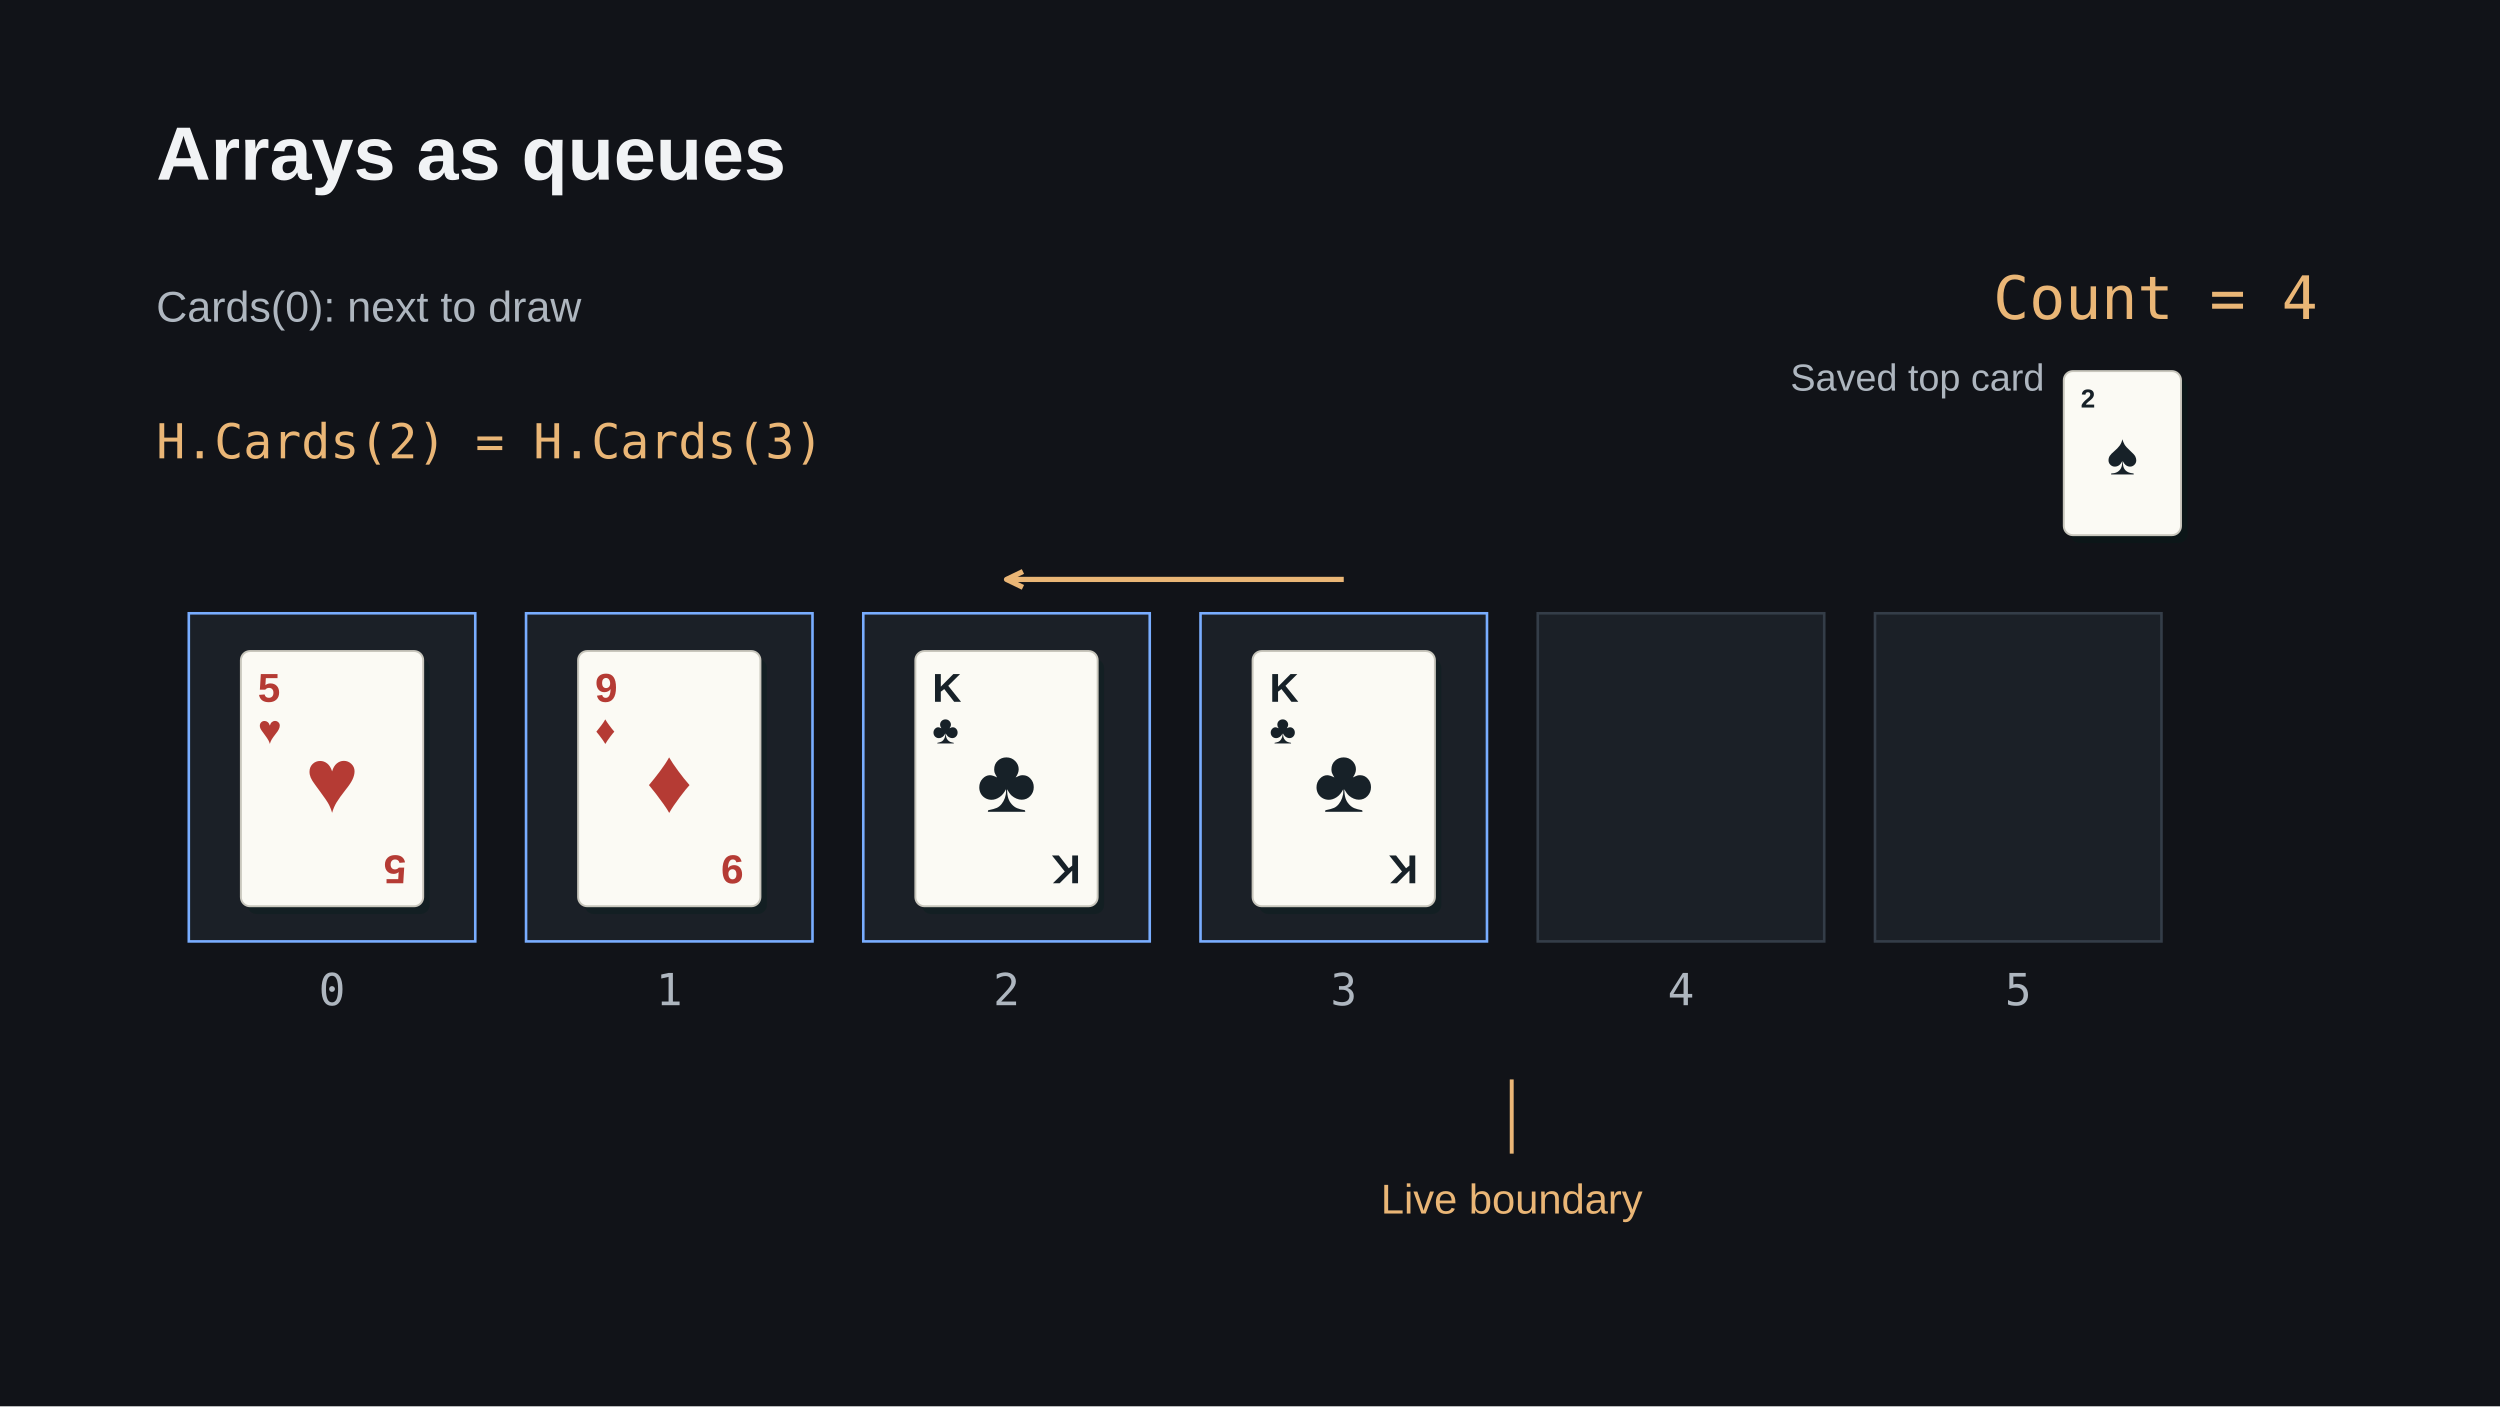
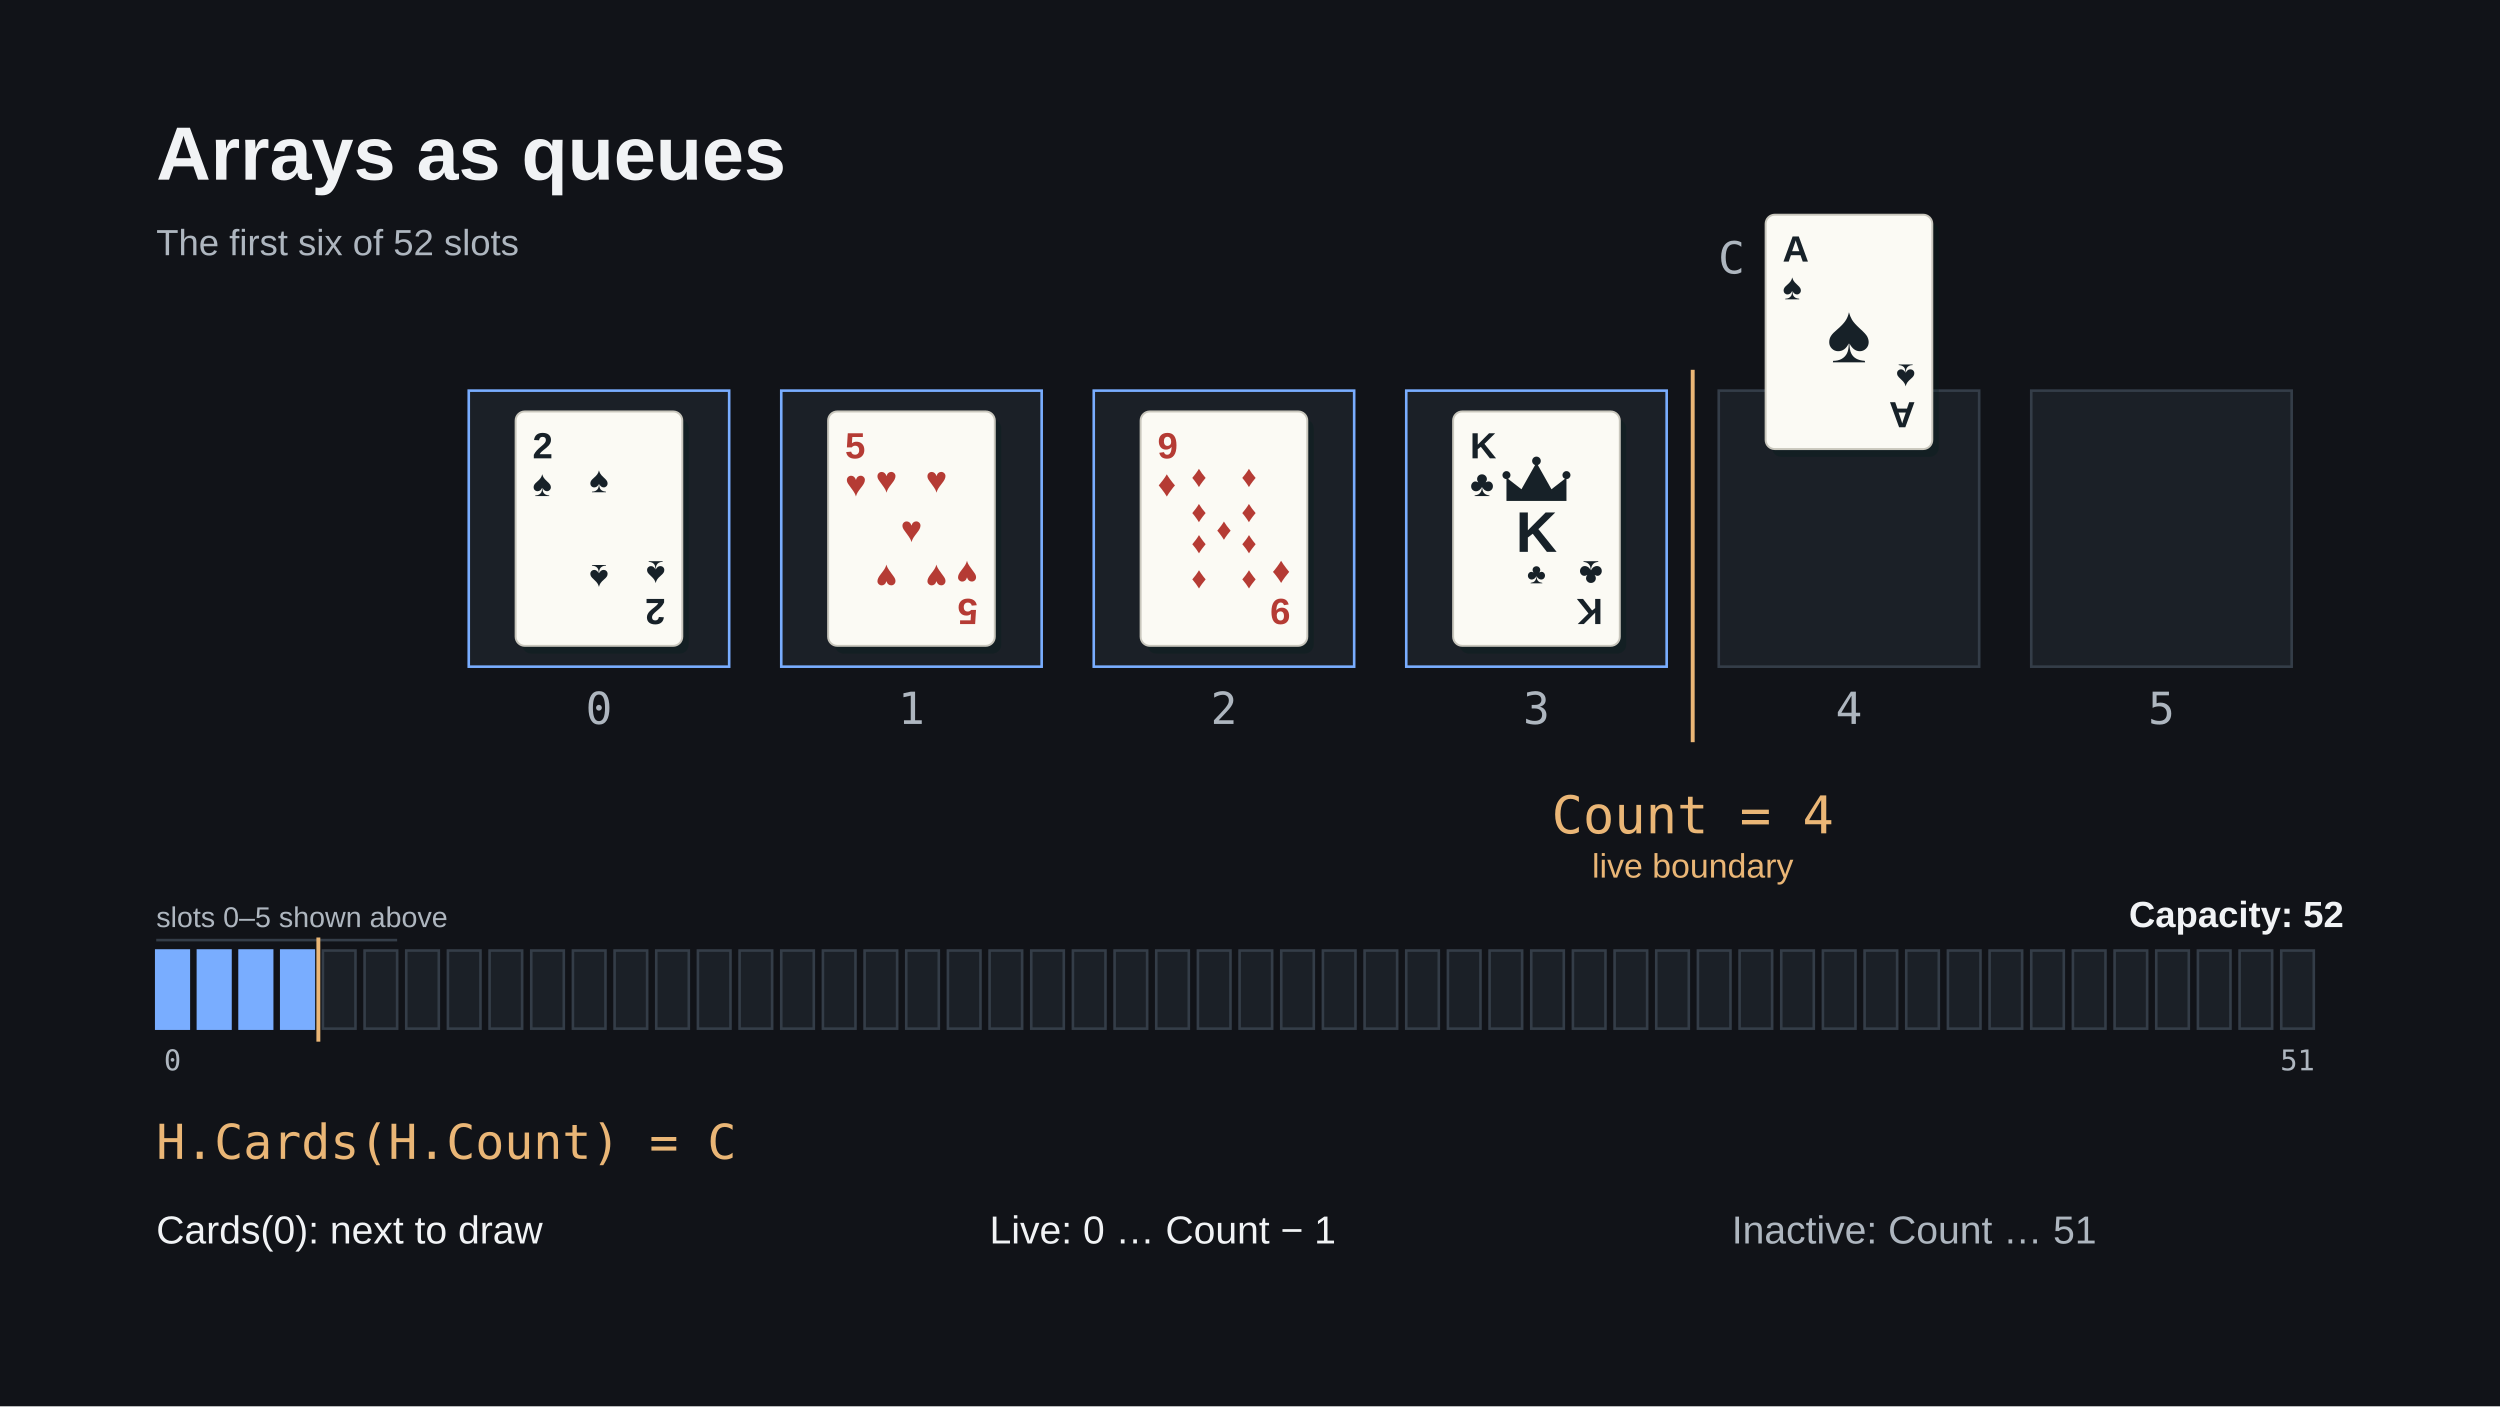
<svg xmlns="http://www.w3.org/2000/svg" width="1920" height="1080" viewBox="0 0 1920 1080" role="img">
  <defs>
    <pattern id="back" width="12" height="12" patternUnits="userSpaceOnUse">
      <path d="M0 6L6 0L12 6L6 12Z" fill="none" stroke="#8fa1c5" stroke-width="1" />
    </pattern>
    <pattern id="felt" width="10" height="10" patternUnits="userSpaceOnUse">
      <path d="M1 2h1M6 7h1" stroke="#ffffff" stroke-opacity=".035" />
    </pattern>
  </defs>
  <rect x="0.00" y="0.00" width="1920.00" height="1080.00" rx="0" fill="#111318" />
  <text x="120.00" y="138.00" font-family="Liberation Sans" font-size="58" font-weight="700" fill="#f1f3f5" text-anchor="start" opacity="1" xml:space="preserve">Arrays as queues</text>
-   <text x="120.00" y="247.00" font-family="Liberation Sans" font-size="33" font-weight="400" fill="#aeb6bf" text-anchor="start" opacity="1" xml:space="preserve">Cards(0): next to draw</text>
-   <text x="1780.00" y="245.00" font-family="DejaVu Sans Mono" font-size="46" font-weight="400" fill="#eab676" text-anchor="end" opacity="1" xml:space="preserve">Count = 4</text>
-   <rect x="145.00" y="471.00" width="220.00" height="252.00" rx="0" fill="#1b2027" stroke="#79adff" stroke-width="2" />
-   <text x="255.00" y="772.00" font-family="DejaVu Sans Mono" font-size="34" font-weight="400" fill="#aeb6bf" text-anchor="middle" opacity="1" xml:space="preserve">0</text>
+   <text x="120.00" y="196.00" font-family="Liberation Sans" font-size="28" font-weight="400" fill="#aeb6bf" text-anchor="start" opacity="1" xml:space="preserve">The first six of 52 slots</text>
+   <rect x="360.00" y="300.00" width="200.00" height="212.00" rx="0" fill="#1b2027" stroke="#79adff" stroke-width="2" />
+   <text x="460.00" y="556.00" font-family="DejaVu Sans Mono" font-size="34" font-weight="400" fill="#aeb6bf" text-anchor="middle" opacity="1" xml:space="preserve">0</text>
  <g opacity="1">
-     <rect x="190.00" y="506.00" width="140.00" height="196.00" rx="7" fill="#001e18" opacity="0.28" />
-     <rect x="185.00" y="500.00" width="140.00" height="196.00" rx="7" fill="#fbfaf4" stroke="#c9c7bd" stroke-width="1.5" />
-     <text x="198.00" y="539.00" font-family="Liberation Sans" font-size="31" font-weight="700" fill="#b53b34" text-anchor="start" opacity="1" xml:space="preserve">5</text>
-     <text x="198.00" y="571.00" font-family="Liberation Sans" font-size="31" font-weight="400" fill="#b53b34" text-anchor="start" opacity="1" xml:space="preserve">♥</text>
-     <text x="255.00" y="623.48" font-family="Liberation Sans" font-size="70" font-weight="400" fill="#b53b34" text-anchor="middle" opacity="1" xml:space="preserve">♥</text>
-     <g transform="rotate(180 255.0 598.0)">
-       <text x="198.00" y="539.00" font-family="Liberation Sans" font-size="31" font-weight="700" fill="#b53b34" text-anchor="start" opacity="1" xml:space="preserve">5</text>
+     <rect x="401.00" y="322.00" width="128.00" height="180.00" rx="7" fill="#001e18" opacity="0.28" />
+     <rect x="396.00" y="316.00" width="128.00" height="180.00" rx="7" fill="#fbfaf4" stroke="#c9c7bd" stroke-width="1.5" />
+     <text x="409.00" y="352.00" font-family="Liberation Sans" font-size="28" font-weight="700" fill="#172128" text-anchor="start" opacity="1" xml:space="preserve">2</text>
+     <text x="409.00" y="381.00" font-family="Liberation Sans" font-size="28" font-weight="400" fill="#172128" text-anchor="start" opacity="1" xml:space="preserve">♠</text>
+     <g transform="rotate(180 460.0 406.0)">
+       <text x="409.00" y="352.00" font-family="Liberation Sans" font-size="28" font-weight="700" fill="#172128" text-anchor="start" opacity="1" xml:space="preserve">2</text>
+       <text x="409.00" y="381.00" font-family="Liberation Sans" font-size="28" font-weight="400" fill="#172128" text-anchor="start" opacity="1" xml:space="preserve">♠</text>
+     </g>
+     <text x="460.00" y="378.08" font-family="Liberation Sans" font-size="28" font-weight="400" fill="#172128" text-anchor="middle" opacity="1" xml:space="preserve">♠</text>
+     <g transform="rotate(180 460.00 444.00)">
+       <text x="460.00" y="454.08" font-family="Liberation Sans" font-size="28" font-weight="400" fill="#172128" text-anchor="middle" opacity="1" xml:space="preserve">♠</text>
    </g>
  </g>
-   <rect x="404.00" y="471.00" width="220.00" height="252.00" rx="0" fill="#1b2027" stroke="#79adff" stroke-width="2" />
-   <text x="514.00" y="772.00" font-family="DejaVu Sans Mono" font-size="34" font-weight="400" fill="#aeb6bf" text-anchor="middle" opacity="1" xml:space="preserve">1</text>
+   <rect x="600.00" y="300.00" width="200.00" height="212.00" rx="0" fill="#1b2027" stroke="#79adff" stroke-width="2" />
+   <text x="700.00" y="556.00" font-family="DejaVu Sans Mono" font-size="34" font-weight="400" fill="#aeb6bf" text-anchor="middle" opacity="1" xml:space="preserve">1</text>
  <g opacity="1">
-     <rect x="449.00" y="506.00" width="140.00" height="196.00" rx="7" fill="#001e18" opacity="0.28" />
-     <rect x="444.00" y="500.00" width="140.00" height="196.00" rx="7" fill="#fbfaf4" stroke="#c9c7bd" stroke-width="1.5" />
-     <text x="457.00" y="539.00" font-family="Liberation Sans" font-size="31" font-weight="700" fill="#b53b34" text-anchor="start" opacity="1" xml:space="preserve">9</text>
-     <text x="457.00" y="571.00" font-family="Liberation Sans" font-size="31" font-weight="400" fill="#b53b34" text-anchor="start" opacity="1" xml:space="preserve">♦</text>
-     <text x="514.00" y="623.48" font-family="Liberation Sans" font-size="70" font-weight="400" fill="#b53b34" text-anchor="middle" opacity="1" xml:space="preserve">♦</text>
-     <g transform="rotate(180 514.0 598.0)">
-       <text x="457.00" y="539.00" font-family="Liberation Sans" font-size="31" font-weight="700" fill="#b53b34" text-anchor="start" opacity="1" xml:space="preserve">9</text>
+     <rect x="641.00" y="322.00" width="128.00" height="180.00" rx="7" fill="#001e18" opacity="0.28" />
+     <rect x="636.00" y="316.00" width="128.00" height="180.00" rx="7" fill="#fbfaf4" stroke="#c9c7bd" stroke-width="1.5" />
+     <text x="649.00" y="352.00" font-family="Liberation Sans" font-size="28" font-weight="700" fill="#b53b34" text-anchor="start" opacity="1" xml:space="preserve">5</text>
+     <text x="649.00" y="381.00" font-family="Liberation Sans" font-size="28" font-weight="400" fill="#b53b34" text-anchor="start" opacity="1" xml:space="preserve">♥</text>
+     <g transform="rotate(180 700.0 406.0)">
+       <text x="649.00" y="352.00" font-family="Liberation Sans" font-size="28" font-weight="700" fill="#b53b34" text-anchor="start" opacity="1" xml:space="preserve">5</text>
+       <text x="649.00" y="381.00" font-family="Liberation Sans" font-size="28" font-weight="400" fill="#b53b34" text-anchor="start" opacity="1" xml:space="preserve">♥</text>
    </g>
+     <text x="680.80" y="378.08" font-family="Liberation Sans" font-size="28" font-weight="400" fill="#b53b34" text-anchor="middle" opacity="1" xml:space="preserve">♥</text>
+     <g transform="rotate(180 719.20 444.00)">
+       <text x="719.20" y="454.08" font-family="Liberation Sans" font-size="28" font-weight="400" fill="#b53b34" text-anchor="middle" opacity="1" xml:space="preserve">♥</text>
+     </g>
+     <text x="719.20" y="378.08" font-family="Liberation Sans" font-size="28" font-weight="400" fill="#b53b34" text-anchor="middle" opacity="1" xml:space="preserve">♥</text>
+     <g transform="rotate(180 680.80 444.00)">
+       <text x="680.80" y="454.08" font-family="Liberation Sans" font-size="28" font-weight="400" fill="#b53b34" text-anchor="middle" opacity="1" xml:space="preserve">♥</text>
+     </g>
+     <text x="700.00" y="416.08" font-family="Liberation Sans" font-size="28" font-weight="400" fill="#b53b34" text-anchor="middle" opacity="1" xml:space="preserve">♥</text>
  </g>
-   <rect x="663.00" y="471.00" width="220.00" height="252.00" rx="0" fill="#1b2027" stroke="#79adff" stroke-width="2" />
-   <text x="773.00" y="772.00" font-family="DejaVu Sans Mono" font-size="34" font-weight="400" fill="#aeb6bf" text-anchor="middle" opacity="1" xml:space="preserve">2</text>
+   <rect x="840.00" y="300.00" width="200.00" height="212.00" rx="0" fill="#1b2027" stroke="#79adff" stroke-width="2" />
+   <text x="940.00" y="556.00" font-family="DejaVu Sans Mono" font-size="34" font-weight="400" fill="#aeb6bf" text-anchor="middle" opacity="1" xml:space="preserve">2</text>
  <g opacity="1">
-     <rect x="708.00" y="506.00" width="140.00" height="196.00" rx="7" fill="#001e18" opacity="0.28" />
-     <rect x="703.00" y="500.00" width="140.00" height="196.00" rx="7" fill="#fbfaf4" stroke="#c9c7bd" stroke-width="1.5" />
-     <text x="716.00" y="539.00" font-family="Liberation Sans" font-size="31" font-weight="700" fill="#172128" text-anchor="start" opacity="1" xml:space="preserve">K</text>
-     <text x="716.00" y="571.00" font-family="Liberation Sans" font-size="31" font-weight="400" fill="#172128" text-anchor="start" opacity="1" xml:space="preserve">♣</text>
-     <text x="773.00" y="623.48" font-family="Liberation Sans" font-size="70" font-weight="400" fill="#172128" text-anchor="middle" opacity="1" xml:space="preserve">♣</text>
-     <g transform="rotate(180 773.0 598.0)">
-       <text x="716.00" y="539.00" font-family="Liberation Sans" font-size="31" font-weight="700" fill="#172128" text-anchor="start" opacity="1" xml:space="preserve">K</text>
+     <rect x="881.00" y="322.00" width="128.00" height="180.00" rx="7" fill="#001e18" opacity="0.28" />
+     <rect x="876.00" y="316.00" width="128.00" height="180.00" rx="7" fill="#fbfaf4" stroke="#c9c7bd" stroke-width="1.5" />
+     <text x="889.00" y="352.00" font-family="Liberation Sans" font-size="28" font-weight="700" fill="#b53b34" text-anchor="start" opacity="1" xml:space="preserve">9</text>
+     <text x="889.00" y="381.00" font-family="Liberation Sans" font-size="28" font-weight="400" fill="#b53b34" text-anchor="start" opacity="1" xml:space="preserve">♦</text>
+     <g transform="rotate(180 940.0 406.0)">
+       <text x="889.00" y="352.00" font-family="Liberation Sans" font-size="28" font-weight="700" fill="#b53b34" text-anchor="start" opacity="1" xml:space="preserve">9</text>
+       <text x="889.00" y="381.00" font-family="Liberation Sans" font-size="28" font-weight="400" fill="#b53b34" text-anchor="start" opacity="1" xml:space="preserve">♦</text>
    </g>
+     <text x="920.80" y="373.78" font-family="Liberation Sans" font-size="23" font-weight="400" fill="#b53b34" text-anchor="middle" opacity="1" xml:space="preserve">♦</text>
+     <g transform="rotate(180 959.20 446.50)">
+       <text x="959.20" y="454.78" font-family="Liberation Sans" font-size="23" font-weight="400" fill="#b53b34" text-anchor="middle" opacity="1" xml:space="preserve">♦</text>
+     </g>
+     <text x="959.20" y="373.78" font-family="Liberation Sans" font-size="23" font-weight="400" fill="#b53b34" text-anchor="middle" opacity="1" xml:space="preserve">♦</text>
+     <g transform="rotate(180 920.80 446.50)">
+       <text x="920.80" y="454.78" font-family="Liberation Sans" font-size="23" font-weight="400" fill="#b53b34" text-anchor="middle" opacity="1" xml:space="preserve">♦</text>
+     </g>
+     <text x="920.80" y="400.78" font-family="Liberation Sans" font-size="23" font-weight="400" fill="#b53b34" text-anchor="middle" opacity="1" xml:space="preserve">♦</text>
+     <g transform="rotate(180 959.20 419.50)">
+       <text x="959.20" y="427.78" font-family="Liberation Sans" font-size="23" font-weight="400" fill="#b53b34" text-anchor="middle" opacity="1" xml:space="preserve">♦</text>
+     </g>
+     <text x="959.20" y="400.78" font-family="Liberation Sans" font-size="23" font-weight="400" fill="#b53b34" text-anchor="middle" opacity="1" xml:space="preserve">♦</text>
+     <g transform="rotate(180 920.80 419.50)">
+       <text x="920.80" y="427.78" font-family="Liberation Sans" font-size="23" font-weight="400" fill="#b53b34" text-anchor="middle" opacity="1" xml:space="preserve">♦</text>
+     </g>
+     <text x="940.00" y="414.28" font-family="Liberation Sans" font-size="23" font-weight="400" fill="#b53b34" text-anchor="middle" opacity="1" xml:space="preserve">♦</text>
  </g>
-   <rect x="922.00" y="471.00" width="220.00" height="252.00" rx="0" fill="#1b2027" stroke="#79adff" stroke-width="2" />
-   <text x="1032.00" y="772.00" font-family="DejaVu Sans Mono" font-size="34" font-weight="400" fill="#aeb6bf" text-anchor="middle" opacity="1" xml:space="preserve">3</text>
+   <rect x="1080.00" y="300.00" width="200.00" height="212.00" rx="0" fill="#1b2027" stroke="#79adff" stroke-width="2" />
+   <text x="1180.00" y="556.00" font-family="DejaVu Sans Mono" font-size="34" font-weight="400" fill="#aeb6bf" text-anchor="middle" opacity="1" xml:space="preserve">3</text>
  <g opacity="1">
-     <rect x="967.00" y="506.00" width="140.00" height="196.00" rx="7" fill="#001e18" opacity="0.28" />
-     <rect x="962.00" y="500.00" width="140.00" height="196.00" rx="7" fill="#fbfaf4" stroke="#c9c7bd" stroke-width="1.5" />
-     <text x="975.00" y="539.00" font-family="Liberation Sans" font-size="31" font-weight="700" fill="#172128" text-anchor="start" opacity="1" xml:space="preserve">K</text>
-     <text x="975.00" y="571.00" font-family="Liberation Sans" font-size="31" font-weight="400" fill="#172128" text-anchor="start" opacity="1" xml:space="preserve">♣</text>
-     <text x="1032.00" y="623.48" font-family="Liberation Sans" font-size="70" font-weight="400" fill="#172128" text-anchor="middle" opacity="1" xml:space="preserve">♣</text>
-     <g transform="rotate(180 1032.0 598.0)">
-       <text x="975.00" y="539.00" font-family="Liberation Sans" font-size="31" font-weight="700" fill="#172128" text-anchor="start" opacity="1" xml:space="preserve">K</text>
+     <rect x="1121.00" y="322.00" width="128.00" height="180.00" rx="7" fill="#001e18" opacity="0.28" />
+     <rect x="1116.00" y="316.00" width="128.00" height="180.00" rx="7" fill="#fbfaf4" stroke="#c9c7bd" stroke-width="1.5" />
+     <text x="1129.00" y="352.00" font-family="Liberation Sans" font-size="28" font-weight="700" fill="#172128" text-anchor="start" opacity="1" xml:space="preserve">K</text>
+     <text x="1129.00" y="381.00" font-family="Liberation Sans" font-size="28" font-weight="400" fill="#172128" text-anchor="start" opacity="1" xml:space="preserve">♣</text>
+     <g transform="rotate(180 1180.0 406.0)">
+       <text x="1129.00" y="352.00" font-family="Liberation Sans" font-size="28" font-weight="700" fill="#172128" text-anchor="start" opacity="1" xml:space="preserve">K</text>
+       <text x="1129.00" y="381.00" font-family="Liberation Sans" font-size="28" font-weight="400" fill="#172128" text-anchor="start" opacity="1" xml:space="preserve">♣</text>
    </g>
+     <g transform="translate(1180.00 371.92) scale(1.280)" fill="#172128">
+       <path d="M-18 10V-4L-9 3 0-13 9 3 18-4V10Z" />
+       <circle cx="-18" cy="-5.5" r="2.4" />
+       <circle cx="0" cy="-14" r="2.6" />
+       <circle cx="18" cy="-5.5" r="2.4" />
+     </g>
+     <text x="1180.00" y="423.84" font-family="Liberation Sans" font-size="44" font-weight="700" fill="#172128" text-anchor="middle" opacity="1" xml:space="preserve">K</text>
+     <text x="1180.00" y="448.00" font-family="Liberation Sans" font-size="22" font-weight="400" fill="#172128" text-anchor="middle" opacity="1" xml:space="preserve">♣</text>
  </g>
-   <rect x="1181.00" y="471.00" width="220.00" height="252.00" rx="0" fill="#1b2027" stroke="#343d48" stroke-width="2" />
-   <text x="1291.00" y="772.00" font-family="DejaVu Sans Mono" font-size="34" font-weight="400" fill="#aeb6bf" text-anchor="middle" opacity="1" xml:space="preserve">4</text>
-   <rect x="1440.00" y="471.00" width="220.00" height="252.00" rx="0" fill="#1b2027" stroke="#343d48" stroke-width="2" />
-   <text x="1550.00" y="772.00" font-family="DejaVu Sans Mono" font-size="34" font-weight="400" fill="#aeb6bf" text-anchor="middle" opacity="1" xml:space="preserve">5</text>
-   <text x="1375.00" y="300.00" font-family="Liberation Sans" font-size="29" font-weight="400" fill="#aeb6bf" text-anchor="start" opacity="1" xml:space="preserve">Saved top card</text>
+   <rect x="1320.00" y="300.00" width="200.00" height="212.00" rx="0" fill="#1b2027" stroke="#343d48" stroke-width="2" />
+   <text x="1420.00" y="556.00" font-family="DejaVu Sans Mono" font-size="34" font-weight="400" fill="#aeb6bf" text-anchor="middle" opacity="1" xml:space="preserve">4</text>
+   <rect x="1560.00" y="300.00" width="200.00" height="212.00" rx="0" fill="#1b2027" stroke="#343d48" stroke-width="2" />
+   <text x="1660.00" y="556.00" font-family="DejaVu Sans Mono" font-size="34" font-weight="400" fill="#aeb6bf" text-anchor="middle" opacity="1" xml:space="preserve">5</text>
  <g opacity="1">
-     <rect x="1590.00" y="291.00" width="90.00" height="126.00" rx="7" fill="#001e18" opacity="0.28" />
-     <rect x="1585.00" y="285.00" width="90.00" height="126.00" rx="7" fill="#fbfaf4" stroke="#c9c7bd" stroke-width="1.5" />
-     <text x="1598.00" y="313.00" font-family="Liberation Sans" font-size="20" font-weight="700" fill="#172128" text-anchor="start" opacity="1" xml:space="preserve">2</text>
-     <text x="1630.00" y="364.38" font-family="Liberation Sans" font-size="45" font-weight="400" fill="#172128" text-anchor="middle" opacity="1" xml:space="preserve">♠</text>
+     <rect x="1361.00" y="170.89" width="128.00" height="180.00" rx="7" fill="#001e18" opacity="0.28" />
+     <rect x="1356.00" y="164.89" width="128.00" height="180.00" rx="7" fill="#fbfaf4" stroke="#c9c7bd" stroke-width="1.5" />
+     <text x="1369.00" y="200.89" font-family="Liberation Sans" font-size="28" font-weight="700" fill="#172128" text-anchor="start" opacity="1" xml:space="preserve">A</text>
+     <text x="1369.00" y="229.89" font-family="Liberation Sans" font-size="28" font-weight="400" fill="#172128" text-anchor="start" opacity="1" xml:space="preserve">♠</text>
+     <g transform="rotate(180 1420.0 254.8889)">
+       <text x="1369.00" y="200.89" font-family="Liberation Sans" font-size="28" font-weight="700" fill="#172128" text-anchor="start" opacity="1" xml:space="preserve">A</text>
+       <text x="1369.00" y="229.89" font-family="Liberation Sans" font-size="28" font-weight="400" fill="#172128" text-anchor="start" opacity="1" xml:space="preserve">♠</text>
+     </g>
+     <text x="1420.00" y="278.29" font-family="Liberation Sans" font-size="64" font-weight="400" fill="#172128" text-anchor="middle" opacity="1" xml:space="preserve">♠</text>
  </g>
-   <path d="M1032.00 445.00L773.00 445.00" fill="none" stroke="#eab676" stroke-width="4" />
-   <path d="M785.606 438.91 L773 445 L785.606 451.09" stroke="#eab676" stroke-width="4" fill="none" stroke-linejoin="round" />
-   <text x="120.00" y="352.00" font-family="DejaVu Sans Mono" font-size="37" font-weight="400" fill="#eab676" text-anchor="start" opacity="1" xml:space="preserve">H.Cards(2) = H.Cards(3)</text>
-   <path d="M1161.00 829.00L1161.00 886.00" fill="none" stroke="#eab676" stroke-width="3" />
-   <text x="1161.00" y="932.00" font-family="Liberation Sans" font-size="32" font-weight="400" fill="#eab676" text-anchor="middle" opacity="1" xml:space="preserve">Live boundary</text>
+   <text x="1340.00" y="210.00" font-family="DejaVu Sans Mono" font-size="34" font-weight="400" fill="#aeb6bf" text-anchor="end" opacity="1" xml:space="preserve">C</text>
+   <path d="M1300.00 284.00L1300.00 570.00" fill="none" stroke="#eab676" stroke-width="3" />
+   <text x="1300.00" y="640.00" font-family="DejaVu Sans Mono" font-size="40" font-weight="400" fill="#eab676" text-anchor="middle" opacity="1" xml:space="preserve">Count = 4</text>
+   <text x="1300.00" y="674.00" font-family="Liberation Sans" font-size="26" font-weight="400" fill="#eab676" text-anchor="middle" opacity="1" xml:space="preserve">live boundary</text>
+   <text x="120.00" y="712.00" font-family="Liberation Sans" font-size="22" font-weight="400" fill="#aeb6bf" text-anchor="start" opacity="1" xml:space="preserve">slots 0–5 shown above</text>
+   <path d="M120.00 722.00L305.00 722.00" fill="none" stroke="#343d48" stroke-width="2" />
+   <text x="1800.00" y="712.00" font-family="Liberation Sans" font-size="28" font-weight="700" fill="#f1f3f5" text-anchor="end" opacity="1" xml:space="preserve">Capacity: 52</text>
+   <rect x="120.00" y="730.00" width="25.00" height="60.00" rx="0" fill="#79adff" stroke="#79adff" stroke-width="2" />
+   <rect x="152.00" y="730.00" width="25.00" height="60.00" rx="0" fill="#79adff" stroke="#79adff" stroke-width="2" />
+   <rect x="184.00" y="730.00" width="25.00" height="60.00" rx="0" fill="#79adff" stroke="#79adff" stroke-width="2" />
+   <rect x="216.00" y="730.00" width="25.00" height="60.00" rx="0" fill="#79adff" stroke="#79adff" stroke-width="2" />
+   <rect x="248.00" y="730.00" width="25.00" height="60.00" rx="0" fill="#1b2027" stroke="#343d48" stroke-width="2" />
+   <rect x="280.00" y="730.00" width="25.00" height="60.00" rx="0" fill="#1b2027" stroke="#343d48" stroke-width="2" />
+   <rect x="312.00" y="730.00" width="25.00" height="60.00" rx="0" fill="#1b2027" stroke="#343d48" stroke-width="2" />
+   <rect x="344.00" y="730.00" width="25.00" height="60.00" rx="0" fill="#1b2027" stroke="#343d48" stroke-width="2" />
+   <rect x="376.00" y="730.00" width="25.00" height="60.00" rx="0" fill="#1b2027" stroke="#343d48" stroke-width="2" />
+   <rect x="408.00" y="730.00" width="25.00" height="60.00" rx="0" fill="#1b2027" stroke="#343d48" stroke-width="2" />
+   <rect x="440.00" y="730.00" width="25.00" height="60.00" rx="0" fill="#1b2027" stroke="#343d48" stroke-width="2" />
+   <rect x="472.00" y="730.00" width="25.00" height="60.00" rx="0" fill="#1b2027" stroke="#343d48" stroke-width="2" />
+   <rect x="504.00" y="730.00" width="25.00" height="60.00" rx="0" fill="#1b2027" stroke="#343d48" stroke-width="2" />
+   <rect x="536.00" y="730.00" width="25.00" height="60.00" rx="0" fill="#1b2027" stroke="#343d48" stroke-width="2" />
+   <rect x="568.00" y="730.00" width="25.00" height="60.00" rx="0" fill="#1b2027" stroke="#343d48" stroke-width="2" />
+   <rect x="600.00" y="730.00" width="25.00" height="60.00" rx="0" fill="#1b2027" stroke="#343d48" stroke-width="2" />
+   <rect x="632.00" y="730.00" width="25.00" height="60.00" rx="0" fill="#1b2027" stroke="#343d48" stroke-width="2" />
+   <rect x="664.00" y="730.00" width="25.00" height="60.00" rx="0" fill="#1b2027" stroke="#343d48" stroke-width="2" />
+   <rect x="696.00" y="730.00" width="25.00" height="60.00" rx="0" fill="#1b2027" stroke="#343d48" stroke-width="2" />
+   <rect x="728.00" y="730.00" width="25.00" height="60.00" rx="0" fill="#1b2027" stroke="#343d48" stroke-width="2" />
+   <rect x="760.00" y="730.00" width="25.00" height="60.00" rx="0" fill="#1b2027" stroke="#343d48" stroke-width="2" />
+   <rect x="792.00" y="730.00" width="25.00" height="60.00" rx="0" fill="#1b2027" stroke="#343d48" stroke-width="2" />
+   <rect x="824.00" y="730.00" width="25.00" height="60.00" rx="0" fill="#1b2027" stroke="#343d48" stroke-width="2" />
+   <rect x="856.00" y="730.00" width="25.00" height="60.00" rx="0" fill="#1b2027" stroke="#343d48" stroke-width="2" />
+   <rect x="888.00" y="730.00" width="25.00" height="60.00" rx="0" fill="#1b2027" stroke="#343d48" stroke-width="2" />
+   <rect x="920.00" y="730.00" width="25.00" height="60.00" rx="0" fill="#1b2027" stroke="#343d48" stroke-width="2" />
+   <rect x="952.00" y="730.00" width="25.00" height="60.00" rx="0" fill="#1b2027" stroke="#343d48" stroke-width="2" />
+   <rect x="984.00" y="730.00" width="25.00" height="60.00" rx="0" fill="#1b2027" stroke="#343d48" stroke-width="2" />
+   <rect x="1016.00" y="730.00" width="25.00" height="60.00" rx="0" fill="#1b2027" stroke="#343d48" stroke-width="2" />
+   <rect x="1048.00" y="730.00" width="25.00" height="60.00" rx="0" fill="#1b2027" stroke="#343d48" stroke-width="2" />
+   <rect x="1080.00" y="730.00" width="25.00" height="60.00" rx="0" fill="#1b2027" stroke="#343d48" stroke-width="2" />
+   <rect x="1112.00" y="730.00" width="25.00" height="60.00" rx="0" fill="#1b2027" stroke="#343d48" stroke-width="2" />
+   <rect x="1144.00" y="730.00" width="25.00" height="60.00" rx="0" fill="#1b2027" stroke="#343d48" stroke-width="2" />
+   <rect x="1176.00" y="730.00" width="25.00" height="60.00" rx="0" fill="#1b2027" stroke="#343d48" stroke-width="2" />
+   <rect x="1208.00" y="730.00" width="25.00" height="60.00" rx="0" fill="#1b2027" stroke="#343d48" stroke-width="2" />
+   <rect x="1240.00" y="730.00" width="25.00" height="60.00" rx="0" fill="#1b2027" stroke="#343d48" stroke-width="2" />
+   <rect x="1272.00" y="730.00" width="25.00" height="60.00" rx="0" fill="#1b2027" stroke="#343d48" stroke-width="2" />
+   <rect x="1304.00" y="730.00" width="25.00" height="60.00" rx="0" fill="#1b2027" stroke="#343d48" stroke-width="2" />
+   <rect x="1336.00" y="730.00" width="25.00" height="60.00" rx="0" fill="#1b2027" stroke="#343d48" stroke-width="2" />
+   <rect x="1368.00" y="730.00" width="25.00" height="60.00" rx="0" fill="#1b2027" stroke="#343d48" stroke-width="2" />
+   <rect x="1400.00" y="730.00" width="25.00" height="60.00" rx="0" fill="#1b2027" stroke="#343d48" stroke-width="2" />
+   <rect x="1432.00" y="730.00" width="25.00" height="60.00" rx="0" fill="#1b2027" stroke="#343d48" stroke-width="2" />
+   <rect x="1464.00" y="730.00" width="25.00" height="60.00" rx="0" fill="#1b2027" stroke="#343d48" stroke-width="2" />
+   <rect x="1496.00" y="730.00" width="25.00" height="60.00" rx="0" fill="#1b2027" stroke="#343d48" stroke-width="2" />
+   <rect x="1528.00" y="730.00" width="25.00" height="60.00" rx="0" fill="#1b2027" stroke="#343d48" stroke-width="2" />
+   <rect x="1560.00" y="730.00" width="25.00" height="60.00" rx="0" fill="#1b2027" stroke="#343d48" stroke-width="2" />
+   <rect x="1592.00" y="730.00" width="25.00" height="60.00" rx="0" fill="#1b2027" stroke="#343d48" stroke-width="2" />
+   <rect x="1624.00" y="730.00" width="25.00" height="60.00" rx="0" fill="#1b2027" stroke="#343d48" stroke-width="2" />
+   <rect x="1656.00" y="730.00" width="25.00" height="60.00" rx="0" fill="#1b2027" stroke="#343d48" stroke-width="2" />
+   <rect x="1688.00" y="730.00" width="25.00" height="60.00" rx="0" fill="#1b2027" stroke="#343d48" stroke-width="2" />
+   <rect x="1720.00" y="730.00" width="25.00" height="60.00" rx="0" fill="#1b2027" stroke="#343d48" stroke-width="2" />
+   <rect x="1752.00" y="730.00" width="25.00" height="60.00" rx="0" fill="#1b2027" stroke="#343d48" stroke-width="2" />
+   <text x="132.50" y="822.00" font-family="DejaVu Sans Mono" font-size="22" font-weight="400" fill="#aeb6bf" text-anchor="middle" opacity="1" xml:space="preserve">0</text>
+   <text x="1764.50" y="822.00" font-family="DejaVu Sans Mono" font-size="22" font-weight="400" fill="#aeb6bf" text-anchor="middle" opacity="1" xml:space="preserve">51</text>
+   <path d="M244.50 720.00L244.50 800.00" fill="none" stroke="#eab676" stroke-width="3" />
+   <text x="120.00" y="890.00" font-family="DejaVu Sans Mono" font-size="37" font-weight="400" fill="#eab676" text-anchor="start" opacity="1" xml:space="preserve">H.Cards(H.Count) = C</text>
+   <text x="120.00" y="955.00" font-family="Liberation Sans" font-size="30" font-weight="400" fill="#f1f3f5" text-anchor="start" opacity="1" xml:space="preserve">Cards(0): next to draw</text>
+   <text x="760.00" y="955.00" font-family="Liberation Sans" font-size="30" font-weight="400" fill="#f1f3f5" text-anchor="start" opacity="1" xml:space="preserve">Live: 0 … Count − 1</text>
+   <text x="1330.00" y="955.00" font-family="Liberation Sans" font-size="30" font-weight="400" fill="#aeb6bf" text-anchor="start" opacity="1" xml:space="preserve">Inactive: Count … 51</text>
</svg>
